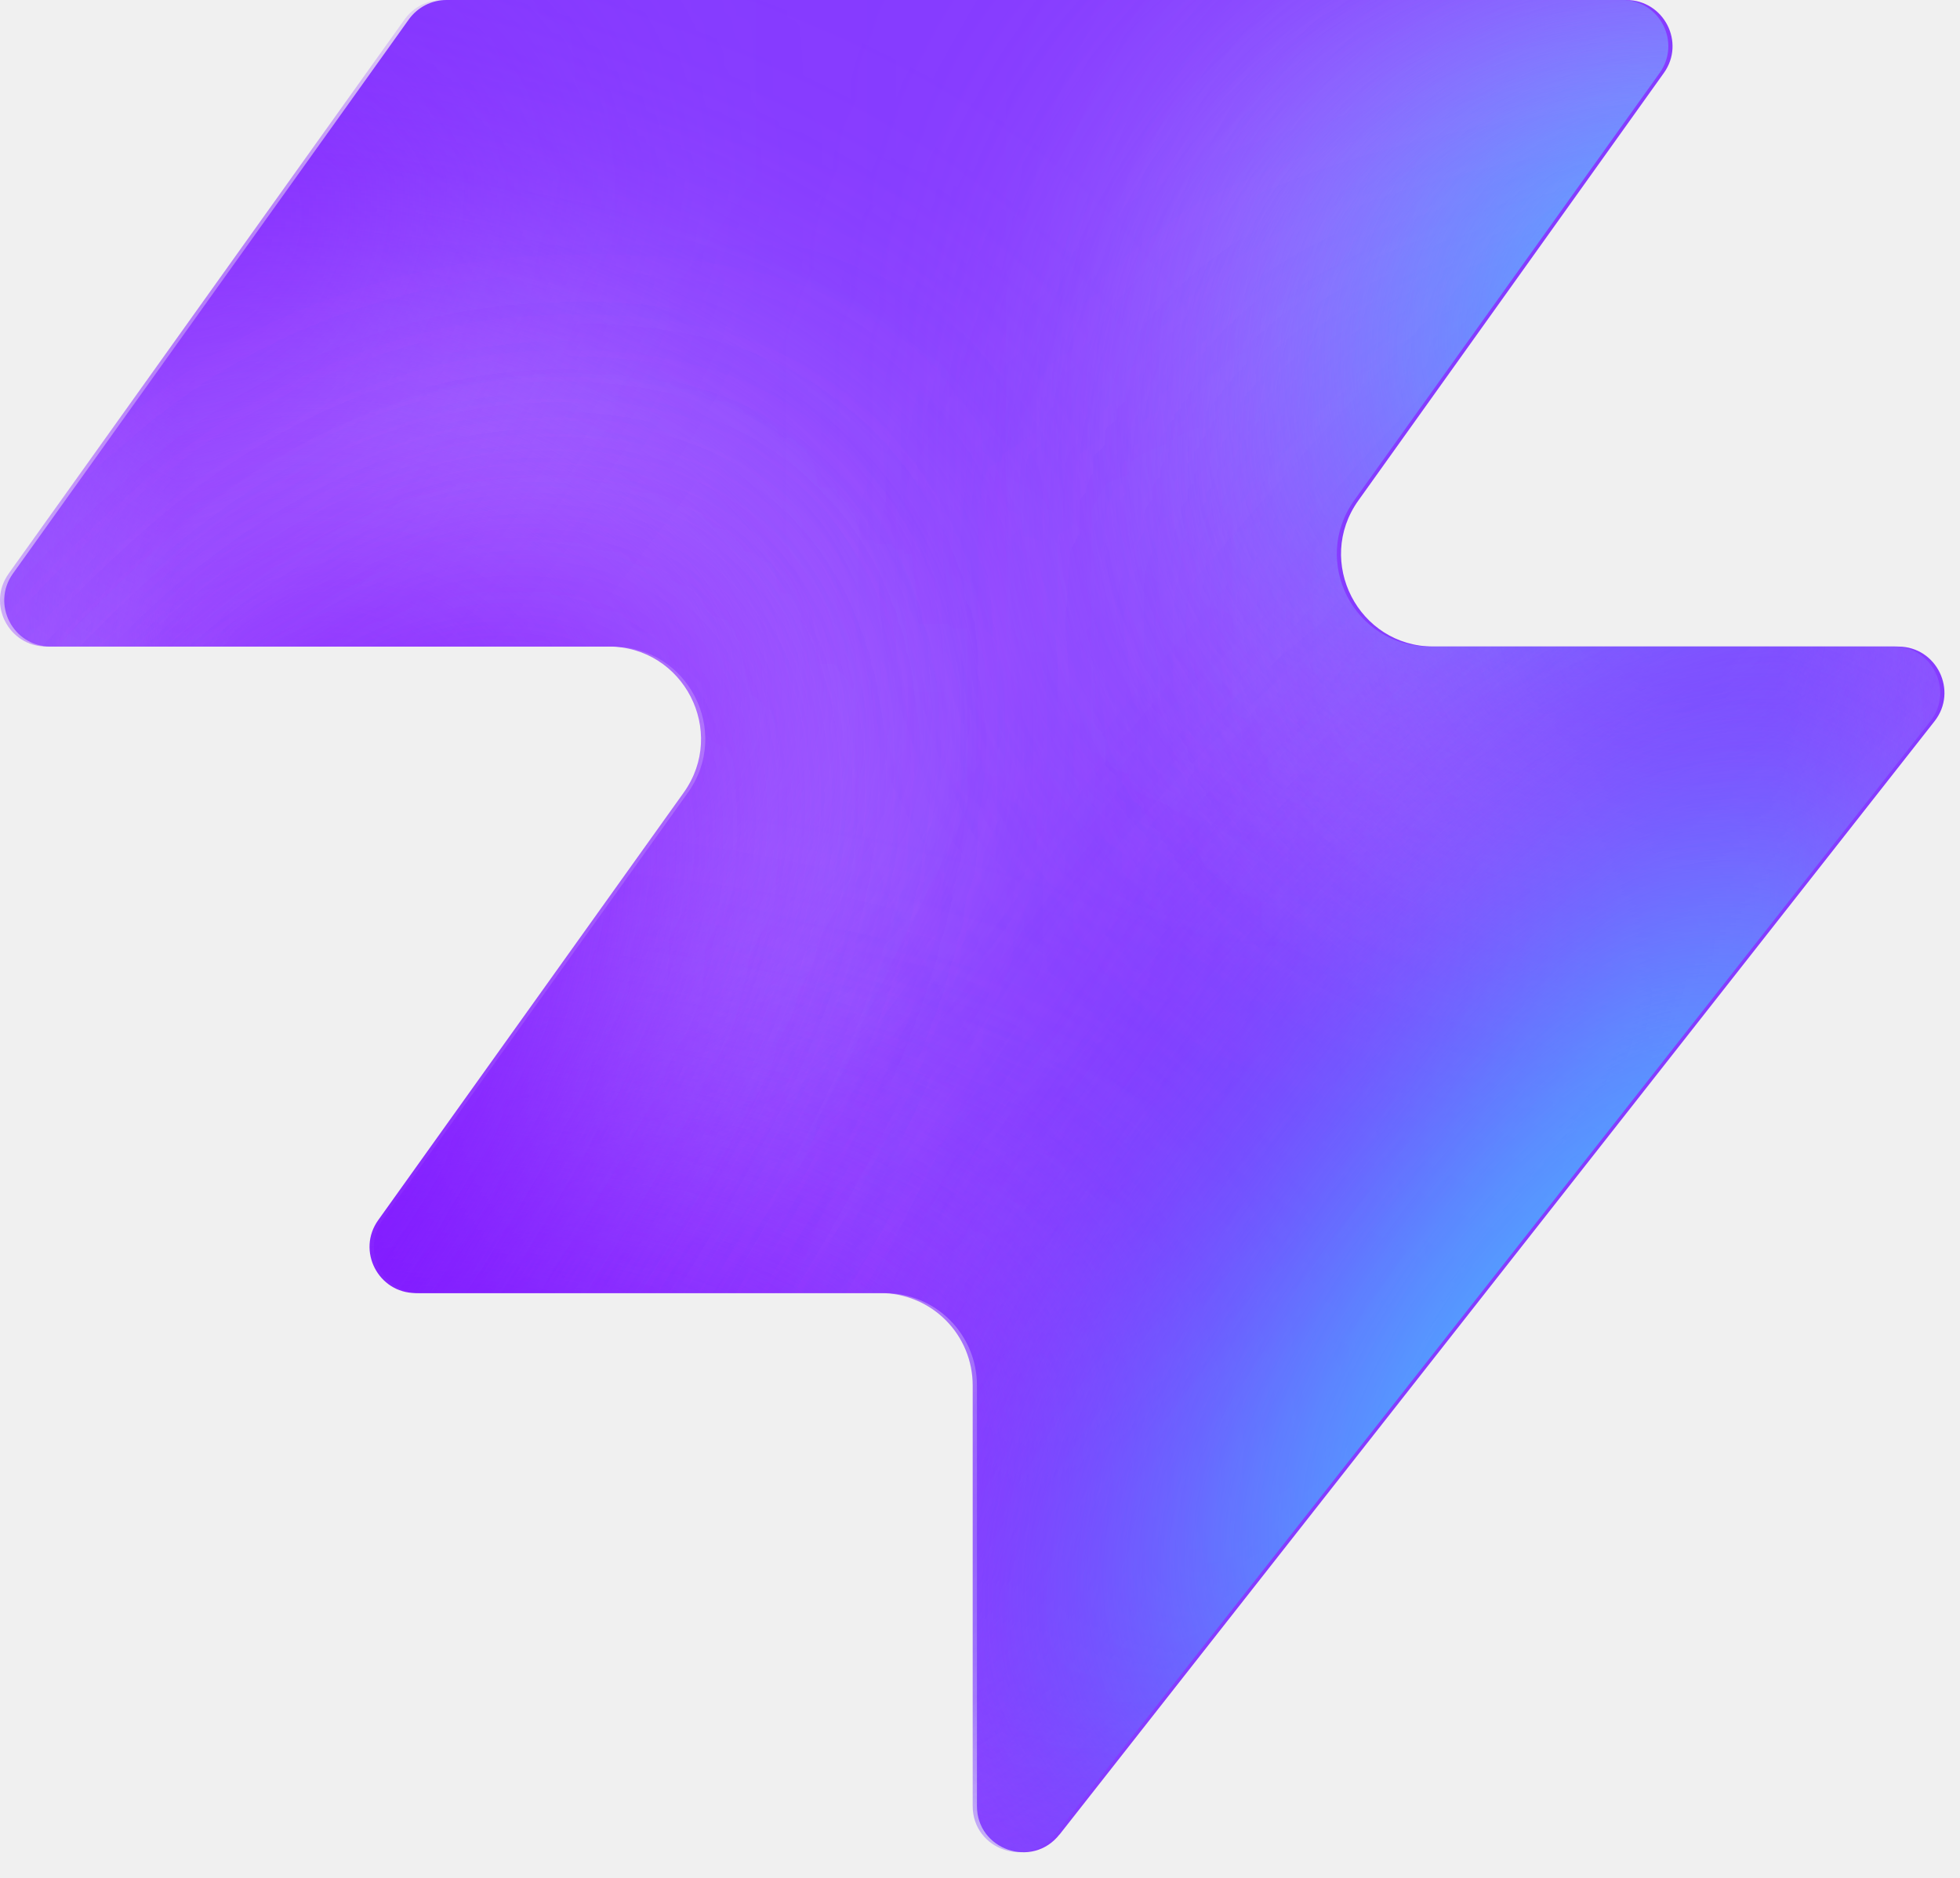
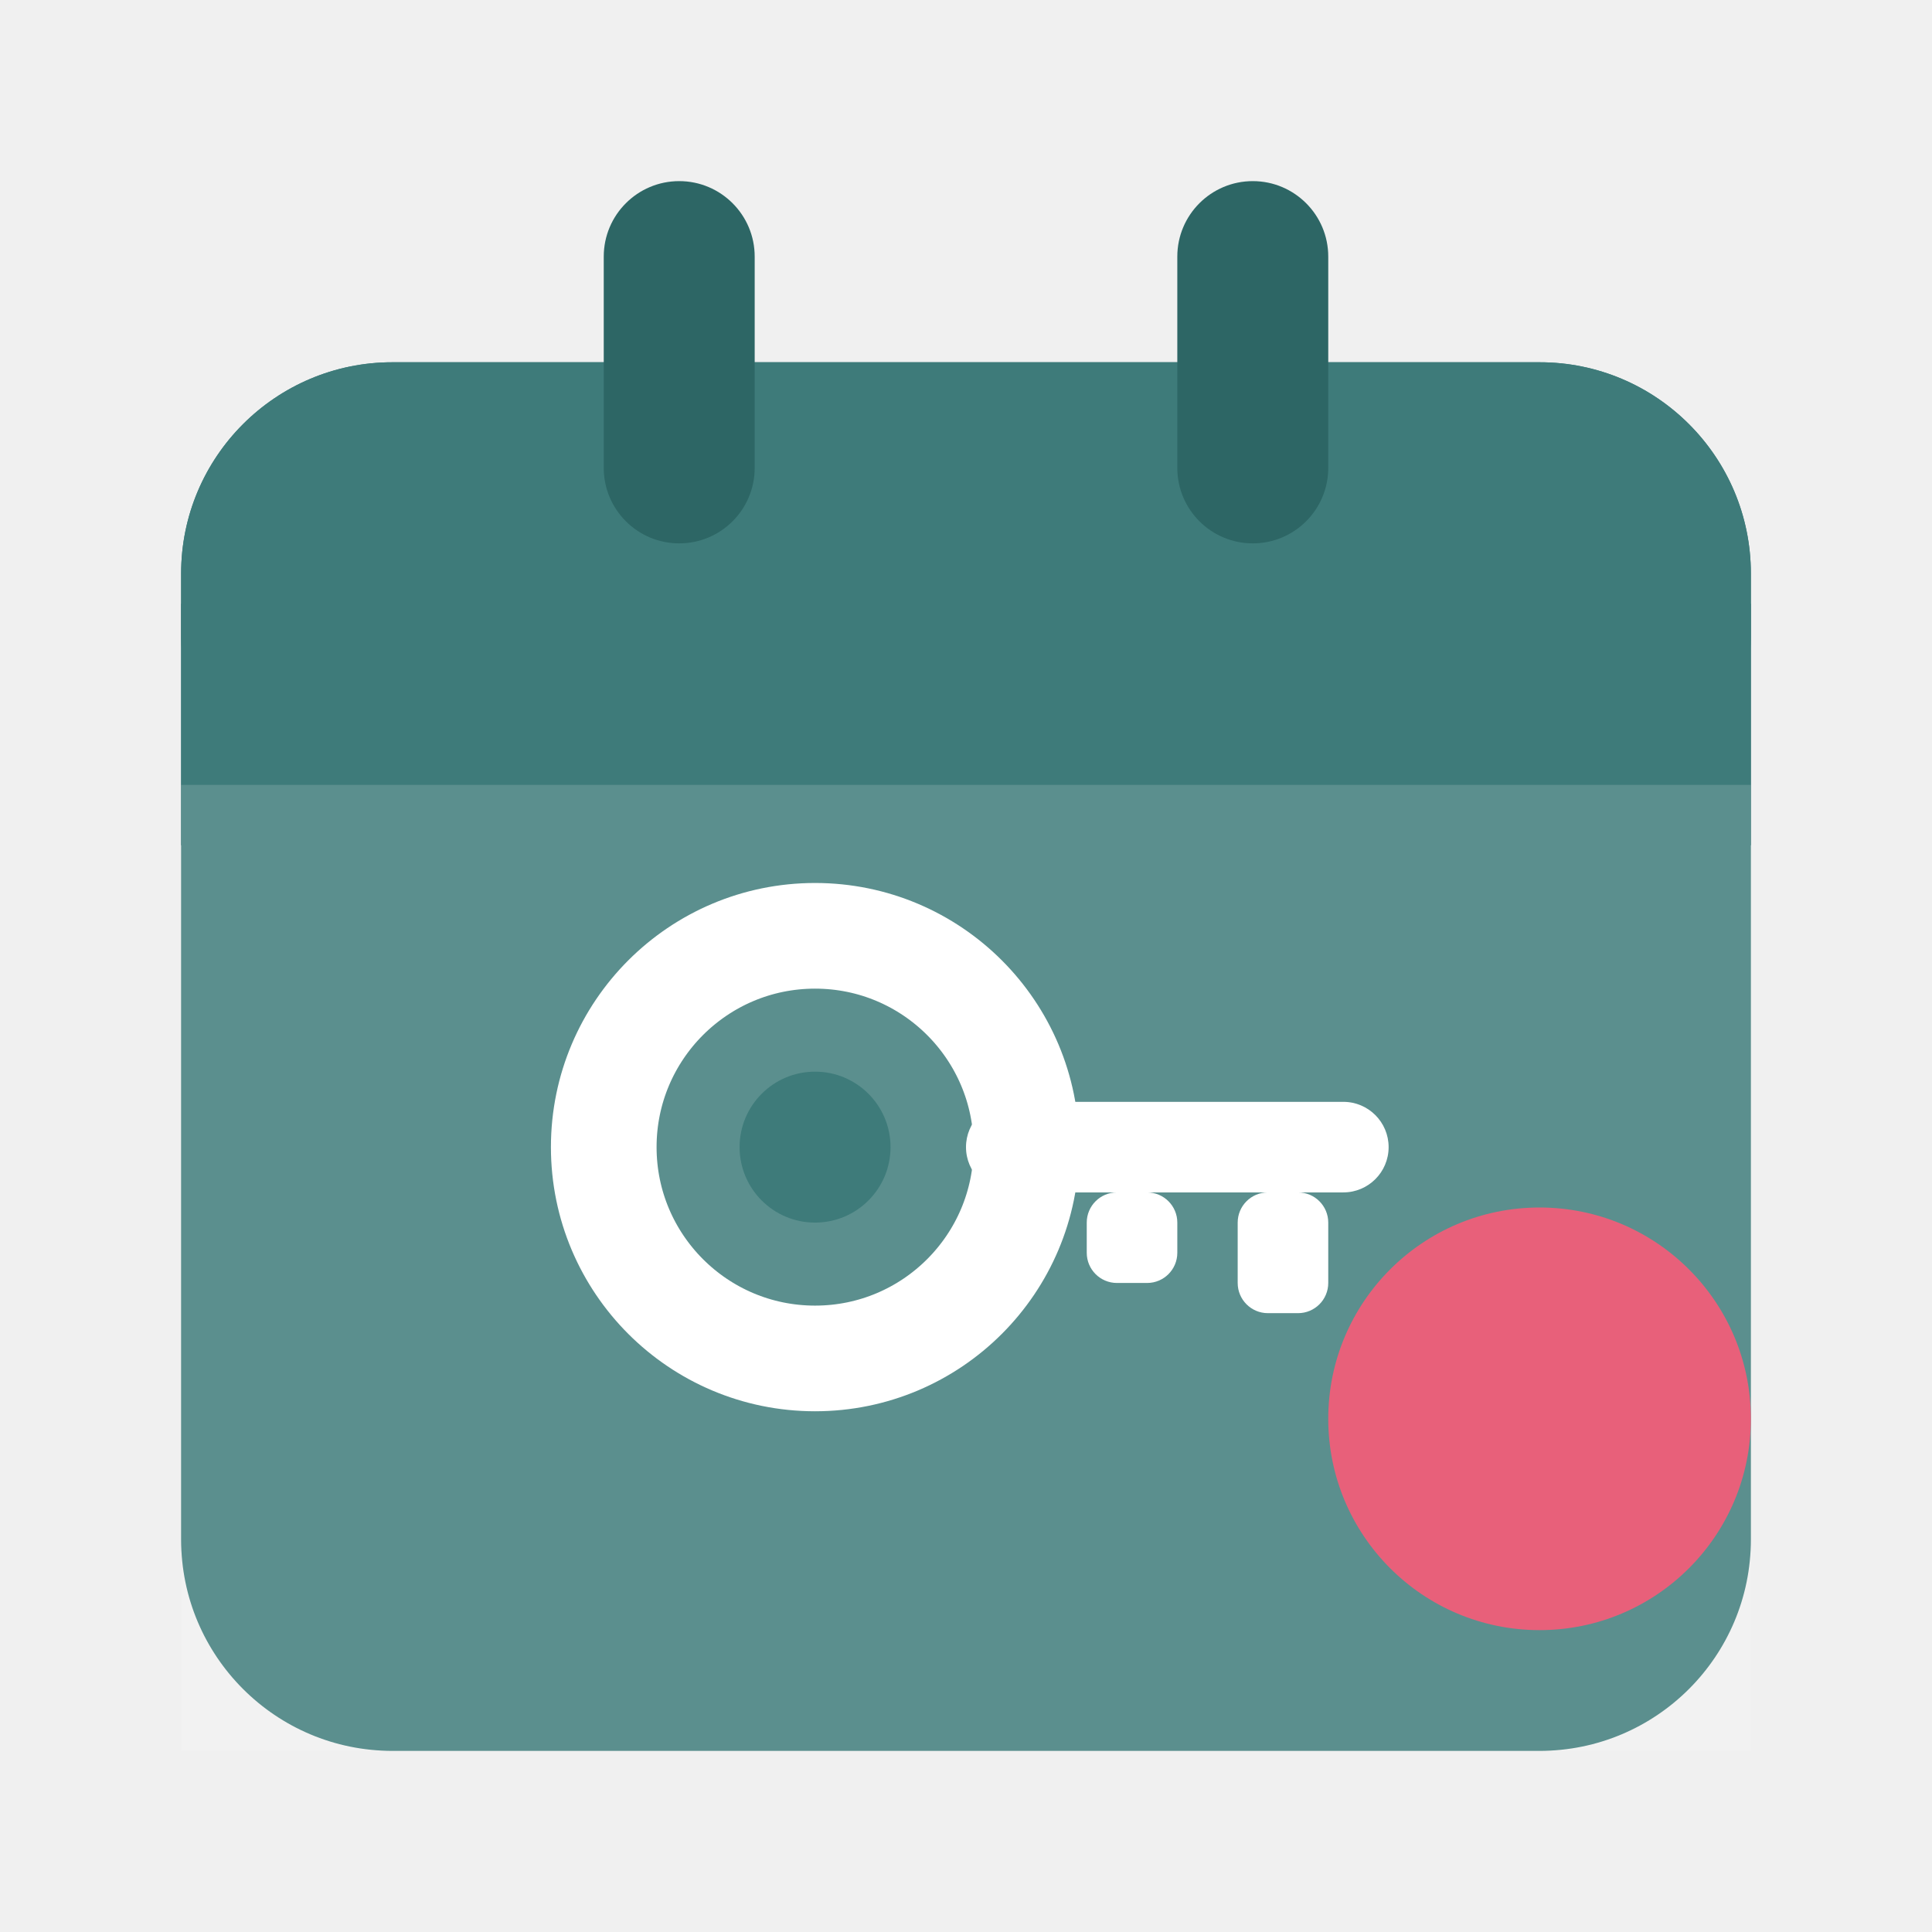
- <svg xmlns="http://www.w3.org/2000/svg" width="48" height="46" fill="none" viewBox="0 0 48 46">
-   <path fill="#863bff" d="M25.946 44.938c-.664.845-2.021.375-2.021-.698V33.937a2.26 2.26 0 0 0-2.262-2.262H10.287c-.92 0-1.456-1.04-.92-1.788l7.48-10.471c1.07-1.497 0-3.578-1.842-3.578H1.237c-.92 0-1.456-1.04-.92-1.788L10.013.474c.214-.297.556-.474.92-.474h28.894c.92 0 1.456 1.04.92 1.788l-7.48 10.471c-1.07 1.498 0 3.579 1.842 3.579h11.377c.943 0 1.473 1.088.89 1.83L25.947 44.94z" style="fill:#863bff;fill:color(display-p3 .525 .23 1);fill-opacity:1" />
-   <mask id="a" width="48" height="46" x="0" y="0" maskUnits="userSpaceOnUse" style="mask-type:alpha">
-     <path fill="#000" d="M25.842 44.938c-.664.844-2.021.375-2.021-.698V33.937a2.26 2.26 0 0 0-2.262-2.262H10.183c-.92 0-1.456-1.04-.92-1.788l7.48-10.471c1.07-1.498 0-3.579-1.842-3.579H1.133c-.92 0-1.456-1.04-.92-1.787L9.91.473c.214-.297.556-.474.92-.474h28.894c.92 0 1.456 1.04.92 1.788l-7.48 10.471c-1.07 1.498 0 3.578 1.842 3.578h11.377c.943 0 1.473 1.088.89 1.832L25.843 44.94z" style="fill:#000;fill-opacity:1" />
-   </mask>
-   <g mask="url(#a)">
-     <g filter="url(#b)">
-       <ellipse cx="5.508" cy="14.704" fill="#ede6ff" rx="5.508" ry="14.704" style="fill:#ede6ff;fill:color(display-p3 .927 .903 1);fill-opacity:1" transform="matrix(.00324 1 1 -.00324 -4.47 31.516)" />
-     </g>
-     <g filter="url(#c)">
-       <ellipse cx="10.399" cy="29.851" fill="#ede6ff" rx="10.399" ry="29.851" style="fill:#ede6ff;fill:color(display-p3 .927 .903 1);fill-opacity:1" transform="matrix(.00324 1 1 -.00324 -39.328 7.883)" />
-     </g>
-     <g filter="url(#d)">
-       <ellipse cx="5.508" cy="30.487" fill="#7e14ff" rx="5.508" ry="30.487" style="fill:#7e14ff;fill:color(display-p3 .492 .077 1);fill-opacity:1" transform="rotate(89.814 -25.913 -14.639)scale(1 -1)" />
-     </g>
-     <g filter="url(#e)">
-       <ellipse cx="5.508" cy="30.599" fill="#7e14ff" rx="5.508" ry="30.599" style="fill:#7e14ff;fill:color(display-p3 .492 .077 1);fill-opacity:1" transform="rotate(89.814 -32.644 -3.334)scale(1 -1)" />
-     </g>
-     <g filter="url(#f)">
-       <ellipse cx="5.508" cy="30.599" fill="#7e14ff" rx="5.508" ry="30.599" style="fill:#7e14ff;fill:color(display-p3 .492 .077 1);fill-opacity:1" transform="matrix(.00324 1 1 -.00324 -34.34 30.47)" />
-     </g>
-     <g filter="url(#g)">
-       <ellipse cx="14.072" cy="22.078" fill="#ede6ff" rx="14.072" ry="22.078" style="fill:#ede6ff;fill:color(display-p3 .927 .903 1);fill-opacity:1" transform="rotate(93.35 24.506 48.493)scale(-1 1)" />
-     </g>
-     <g filter="url(#h)">
-       <ellipse cx="3.47" cy="21.501" fill="#7e14ff" rx="3.47" ry="21.501" style="fill:#7e14ff;fill:color(display-p3 .492 .077 1);fill-opacity:1" transform="rotate(89.009 28.708 47.59)scale(-1 1)" />
-     </g>
-     <g filter="url(#i)">
-       <ellipse cx="3.47" cy="21.501" fill="#7e14ff" rx="3.47" ry="21.501" style="fill:#7e14ff;fill:color(display-p3 .492 .077 1);fill-opacity:1" transform="rotate(89.009 28.708 47.59)scale(-1 1)" />
-     </g>
-     <g filter="url(#j)">
-       <ellipse cx=".387" cy="8.972" fill="#7e14ff" rx="4.407" ry="29.108" style="fill:#7e14ff;fill:color(display-p3 .492 .077 1);fill-opacity:1" transform="rotate(39.51 .387 8.972)" />
-     </g>
-     <g filter="url(#k)">
-       <ellipse cx="47.523" cy="-6.092" fill="#7e14ff" rx="4.407" ry="29.108" style="fill:#7e14ff;fill:color(display-p3 .492 .077 1);fill-opacity:1" transform="rotate(37.892 47.523 -6.092)" />
-     </g>
-     <g filter="url(#l)">
-       <ellipse cx="41.412" cy="6.333" fill="#47bfff" rx="5.971" ry="9.665" style="fill:#47bfff;fill:color(display-p3 .28 .748 1);fill-opacity:1" transform="rotate(37.892 41.412 6.333)" />
-     </g>
-     <g filter="url(#m)">
-       <ellipse cx="-1.879" cy="38.332" fill="#7e14ff" rx="4.407" ry="29.108" style="fill:#7e14ff;fill:color(display-p3 .492 .077 1);fill-opacity:1" transform="rotate(37.892 -1.88 38.332)" />
-     </g>
-     <g filter="url(#n)">
-       <ellipse cx="-1.879" cy="38.332" fill="#7e14ff" rx="4.407" ry="29.108" style="fill:#7e14ff;fill:color(display-p3 .492 .077 1);fill-opacity:1" transform="rotate(37.892 -1.88 38.332)" />
-     </g>
-     <g filter="url(#o)">
-       <ellipse cx="35.651" cy="29.907" fill="#7e14ff" rx="4.407" ry="29.108" style="fill:#7e14ff;fill:color(display-p3 .492 .077 1);fill-opacity:1" transform="rotate(37.892 35.651 29.907)" />
-     </g>
-     <g filter="url(#p)">
-       <ellipse cx="38.418" cy="32.4" fill="#47bfff" rx="5.971" ry="15.297" style="fill:#47bfff;fill:color(display-p3 .28 .748 1);fill-opacity:1" transform="rotate(37.892 38.418 32.4)" />
-     </g>
-   </g>
-   <defs>
-     <filter id="b" width="60.045" height="41.654" x="-19.77" y="16.149" color-interpolation-filters="sRGB" filterUnits="userSpaceOnUse">
-       <feFlood flood-opacity="0" result="BackgroundImageFix" />
-       <feBlend in="SourceGraphic" in2="BackgroundImageFix" result="shape" />
-       <feGaussianBlur result="effect1_foregroundBlur_2002_17158" stdDeviation="7.659" />
-     </filter>
-     <filter id="c" width="90.34" height="51.437" x="-54.613" y="-7.533" color-interpolation-filters="sRGB" filterUnits="userSpaceOnUse">
-       <feFlood flood-opacity="0" result="BackgroundImageFix" />
-       <feBlend in="SourceGraphic" in2="BackgroundImageFix" result="shape" />
-       <feGaussianBlur result="effect1_foregroundBlur_2002_17158" stdDeviation="7.659" />
-     </filter>
-     <filter id="d" width="79.355" height="29.4" x="-49.64" y="2.03" color-interpolation-filters="sRGB" filterUnits="userSpaceOnUse">
-       <feFlood flood-opacity="0" result="BackgroundImageFix" />
-       <feBlend in="SourceGraphic" in2="BackgroundImageFix" result="shape" />
-       <feGaussianBlur result="effect1_foregroundBlur_2002_17158" stdDeviation="4.596" />
-     </filter>
-     <filter id="e" width="79.579" height="29.4" x="-45.045" y="20.029" color-interpolation-filters="sRGB" filterUnits="userSpaceOnUse">
-       <feFlood flood-opacity="0" result="BackgroundImageFix" />
-       <feBlend in="SourceGraphic" in2="BackgroundImageFix" result="shape" />
-       <feGaussianBlur result="effect1_foregroundBlur_2002_17158" stdDeviation="4.596" />
-     </filter>
-     <filter id="f" width="79.579" height="29.4" x="-43.513" y="21.178" color-interpolation-filters="sRGB" filterUnits="userSpaceOnUse">
-       <feFlood flood-opacity="0" result="BackgroundImageFix" />
-       <feBlend in="SourceGraphic" in2="BackgroundImageFix" result="shape" />
-       <feGaussianBlur result="effect1_foregroundBlur_2002_17158" stdDeviation="4.596" />
-     </filter>
-     <filter id="g" width="74.749" height="58.852" x="15.756" y="-17.901" color-interpolation-filters="sRGB" filterUnits="userSpaceOnUse">
-       <feFlood flood-opacity="0" result="BackgroundImageFix" />
-       <feBlend in="SourceGraphic" in2="BackgroundImageFix" result="shape" />
-       <feGaussianBlur result="effect1_foregroundBlur_2002_17158" stdDeviation="7.659" />
-     </filter>
-     <filter id="h" width="61.377" height="25.362" x="23.548" y="2.284" color-interpolation-filters="sRGB" filterUnits="userSpaceOnUse">
-       <feFlood flood-opacity="0" result="BackgroundImageFix" />
-       <feBlend in="SourceGraphic" in2="BackgroundImageFix" result="shape" />
-       <feGaussianBlur result="effect1_foregroundBlur_2002_17158" stdDeviation="4.596" />
-     </filter>
-     <filter id="i" width="61.377" height="25.362" x="23.548" y="2.284" color-interpolation-filters="sRGB" filterUnits="userSpaceOnUse">
-       <feFlood flood-opacity="0" result="BackgroundImageFix" />
-       <feBlend in="SourceGraphic" in2="BackgroundImageFix" result="shape" />
-       <feGaussianBlur result="effect1_foregroundBlur_2002_17158" stdDeviation="4.596" />
-     </filter>
-     <filter id="j" width="56.045" height="63.649" x="-27.636" y="-22.853" color-interpolation-filters="sRGB" filterUnits="userSpaceOnUse">
-       <feFlood flood-opacity="0" result="BackgroundImageFix" />
-       <feBlend in="SourceGraphic" in2="BackgroundImageFix" result="shape" />
-       <feGaussianBlur result="effect1_foregroundBlur_2002_17158" stdDeviation="4.596" />
-     </filter>
-     <filter id="k" width="54.814" height="64.646" x="20.116" y="-38.415" color-interpolation-filters="sRGB" filterUnits="userSpaceOnUse">
-       <feFlood flood-opacity="0" result="BackgroundImageFix" />
-       <feBlend in="SourceGraphic" in2="BackgroundImageFix" result="shape" />
-       <feGaussianBlur result="effect1_foregroundBlur_2002_17158" stdDeviation="4.596" />
-     </filter>
-     <filter id="l" width="33.541" height="35.313" x="24.641" y="-11.323" color-interpolation-filters="sRGB" filterUnits="userSpaceOnUse">
-       <feFlood flood-opacity="0" result="BackgroundImageFix" />
-       <feBlend in="SourceGraphic" in2="BackgroundImageFix" result="shape" />
-       <feGaussianBlur result="effect1_foregroundBlur_2002_17158" stdDeviation="4.596" />
-     </filter>
-     <filter id="m" width="54.814" height="64.646" x="-29.286" y="6.009" color-interpolation-filters="sRGB" filterUnits="userSpaceOnUse">
-       <feFlood flood-opacity="0" result="BackgroundImageFix" />
-       <feBlend in="SourceGraphic" in2="BackgroundImageFix" result="shape" />
-       <feGaussianBlur result="effect1_foregroundBlur_2002_17158" stdDeviation="4.596" />
-     </filter>
-     <filter id="n" width="54.814" height="64.646" x="-29.286" y="6.009" color-interpolation-filters="sRGB" filterUnits="userSpaceOnUse">
-       <feFlood flood-opacity="0" result="BackgroundImageFix" />
-       <feBlend in="SourceGraphic" in2="BackgroundImageFix" result="shape" />
-       <feGaussianBlur result="effect1_foregroundBlur_2002_17158" stdDeviation="4.596" />
-     </filter>
-     <filter id="o" width="54.814" height="64.646" x="8.244" y="-2.416" color-interpolation-filters="sRGB" filterUnits="userSpaceOnUse">
-       <feFlood flood-opacity="0" result="BackgroundImageFix" />
-       <feBlend in="SourceGraphic" in2="BackgroundImageFix" result="shape" />
-       <feGaussianBlur result="effect1_foregroundBlur_2002_17158" stdDeviation="4.596" />
-     </filter>
-     <filter id="p" width="39.409" height="43.623" x="18.713" y="10.588" color-interpolation-filters="sRGB" filterUnits="userSpaceOnUse">
-       <feFlood flood-opacity="0" result="BackgroundImageFix" />
-       <feBlend in="SourceGraphic" in2="BackgroundImageFix" result="shape" />
-       <feGaussianBlur result="effect1_foregroundBlur_2002_17158" stdDeviation="4.596" />
-     </filter>
-   </defs>
+ <svg xmlns="http://www.w3.org/2000/svg" viewBox="0 0 64 64" fill="none">
+   <rect x="6" y="12" width="52" height="46" rx="7" fill="#3E7B7A" />
+   <rect x="6" y="12" width="52" height="16" rx="7" fill="#3E7B7A" />
+   <rect x="6" y="20" width="52" height="8" fill="#3E7B7A" />
+   <rect x="20" y="6" width="5" height="12" rx="2.5" fill="#2D6665" />
+   <rect x="39" y="6" width="5" height="12" rx="2.5" fill="#2D6665" />
+   <rect x="6" y="26" width="52" height="32" rx="0" fill="white" opacity="0.15" />
+   <circle cx="27" cy="38" r="7" fill="none" stroke="white" stroke-width="3.5" />
+   <rect x="32" y="36.5" width="14" height="3" rx="1.5" fill="white" />
+   <rect x="41" y="39.5" width="3" height="4" rx="1" fill="white" />
+   <rect x="36" y="39.5" width="3" height="3" rx="1" fill="white" />
+   <circle cx="27" cy="38" r="2.5" fill="#3E7B7A" />
+   <circle cx="51" cy="47" r="7" fill="#E8607A" />
</svg>
